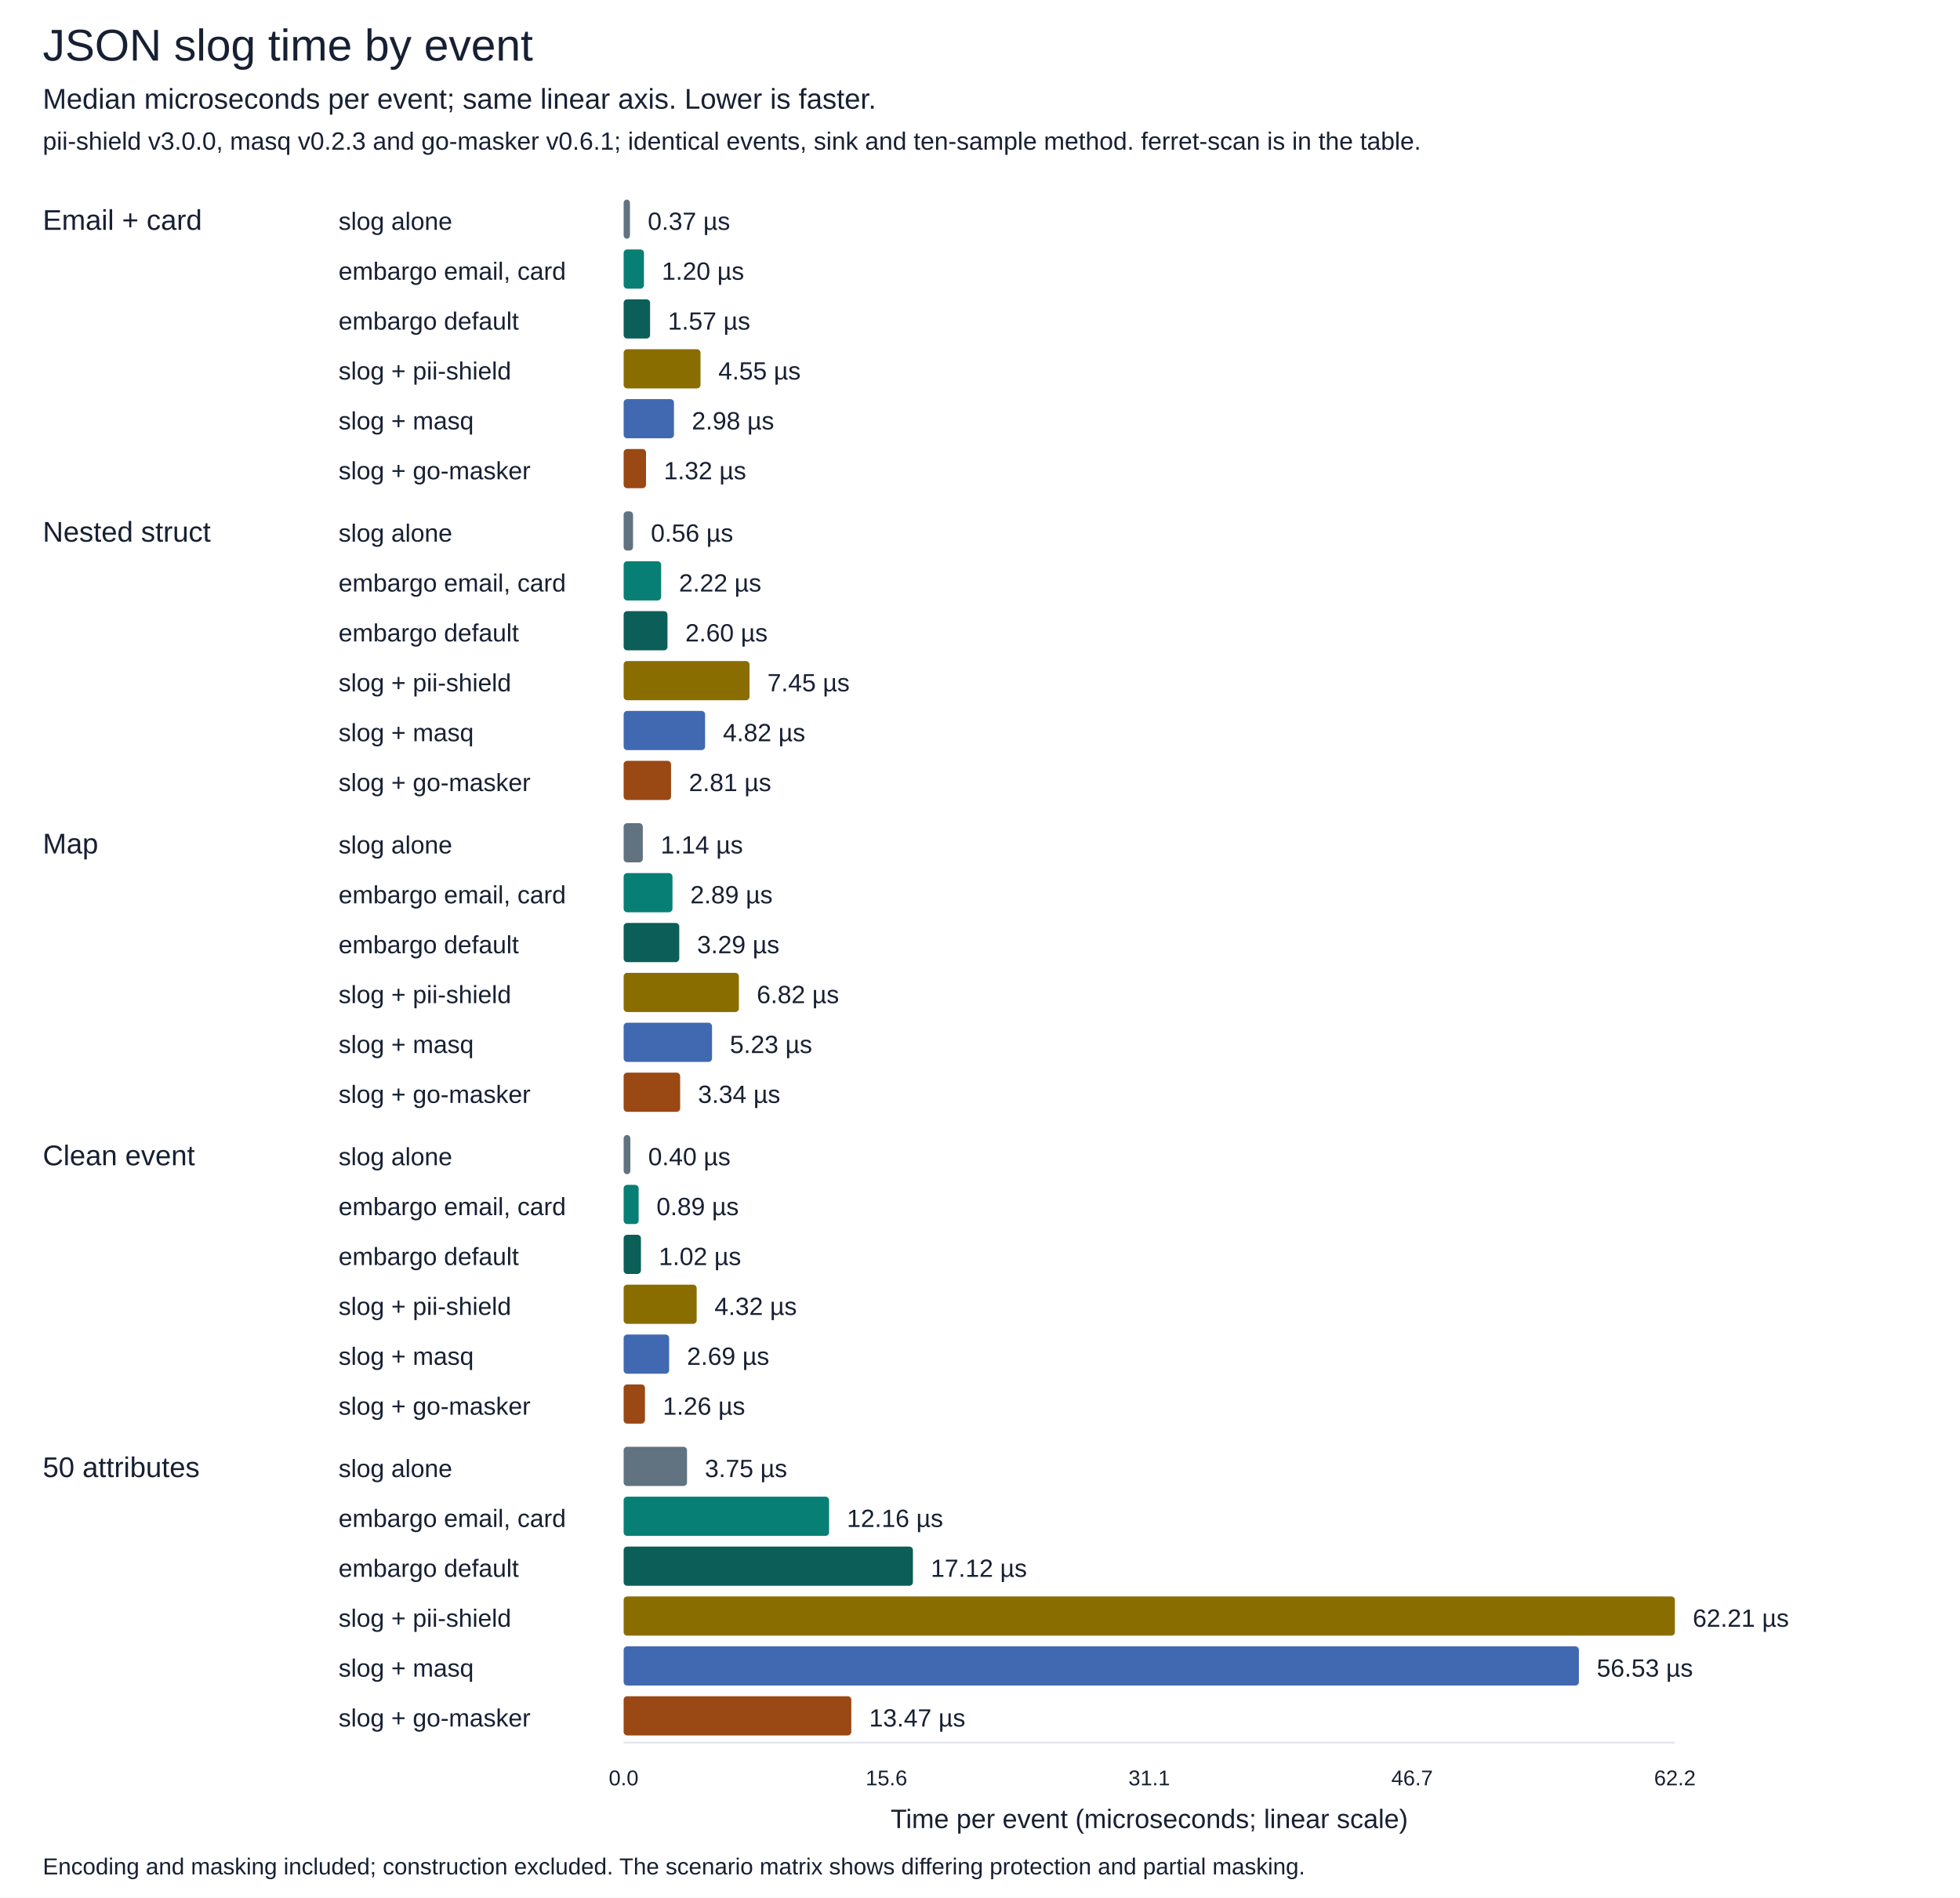
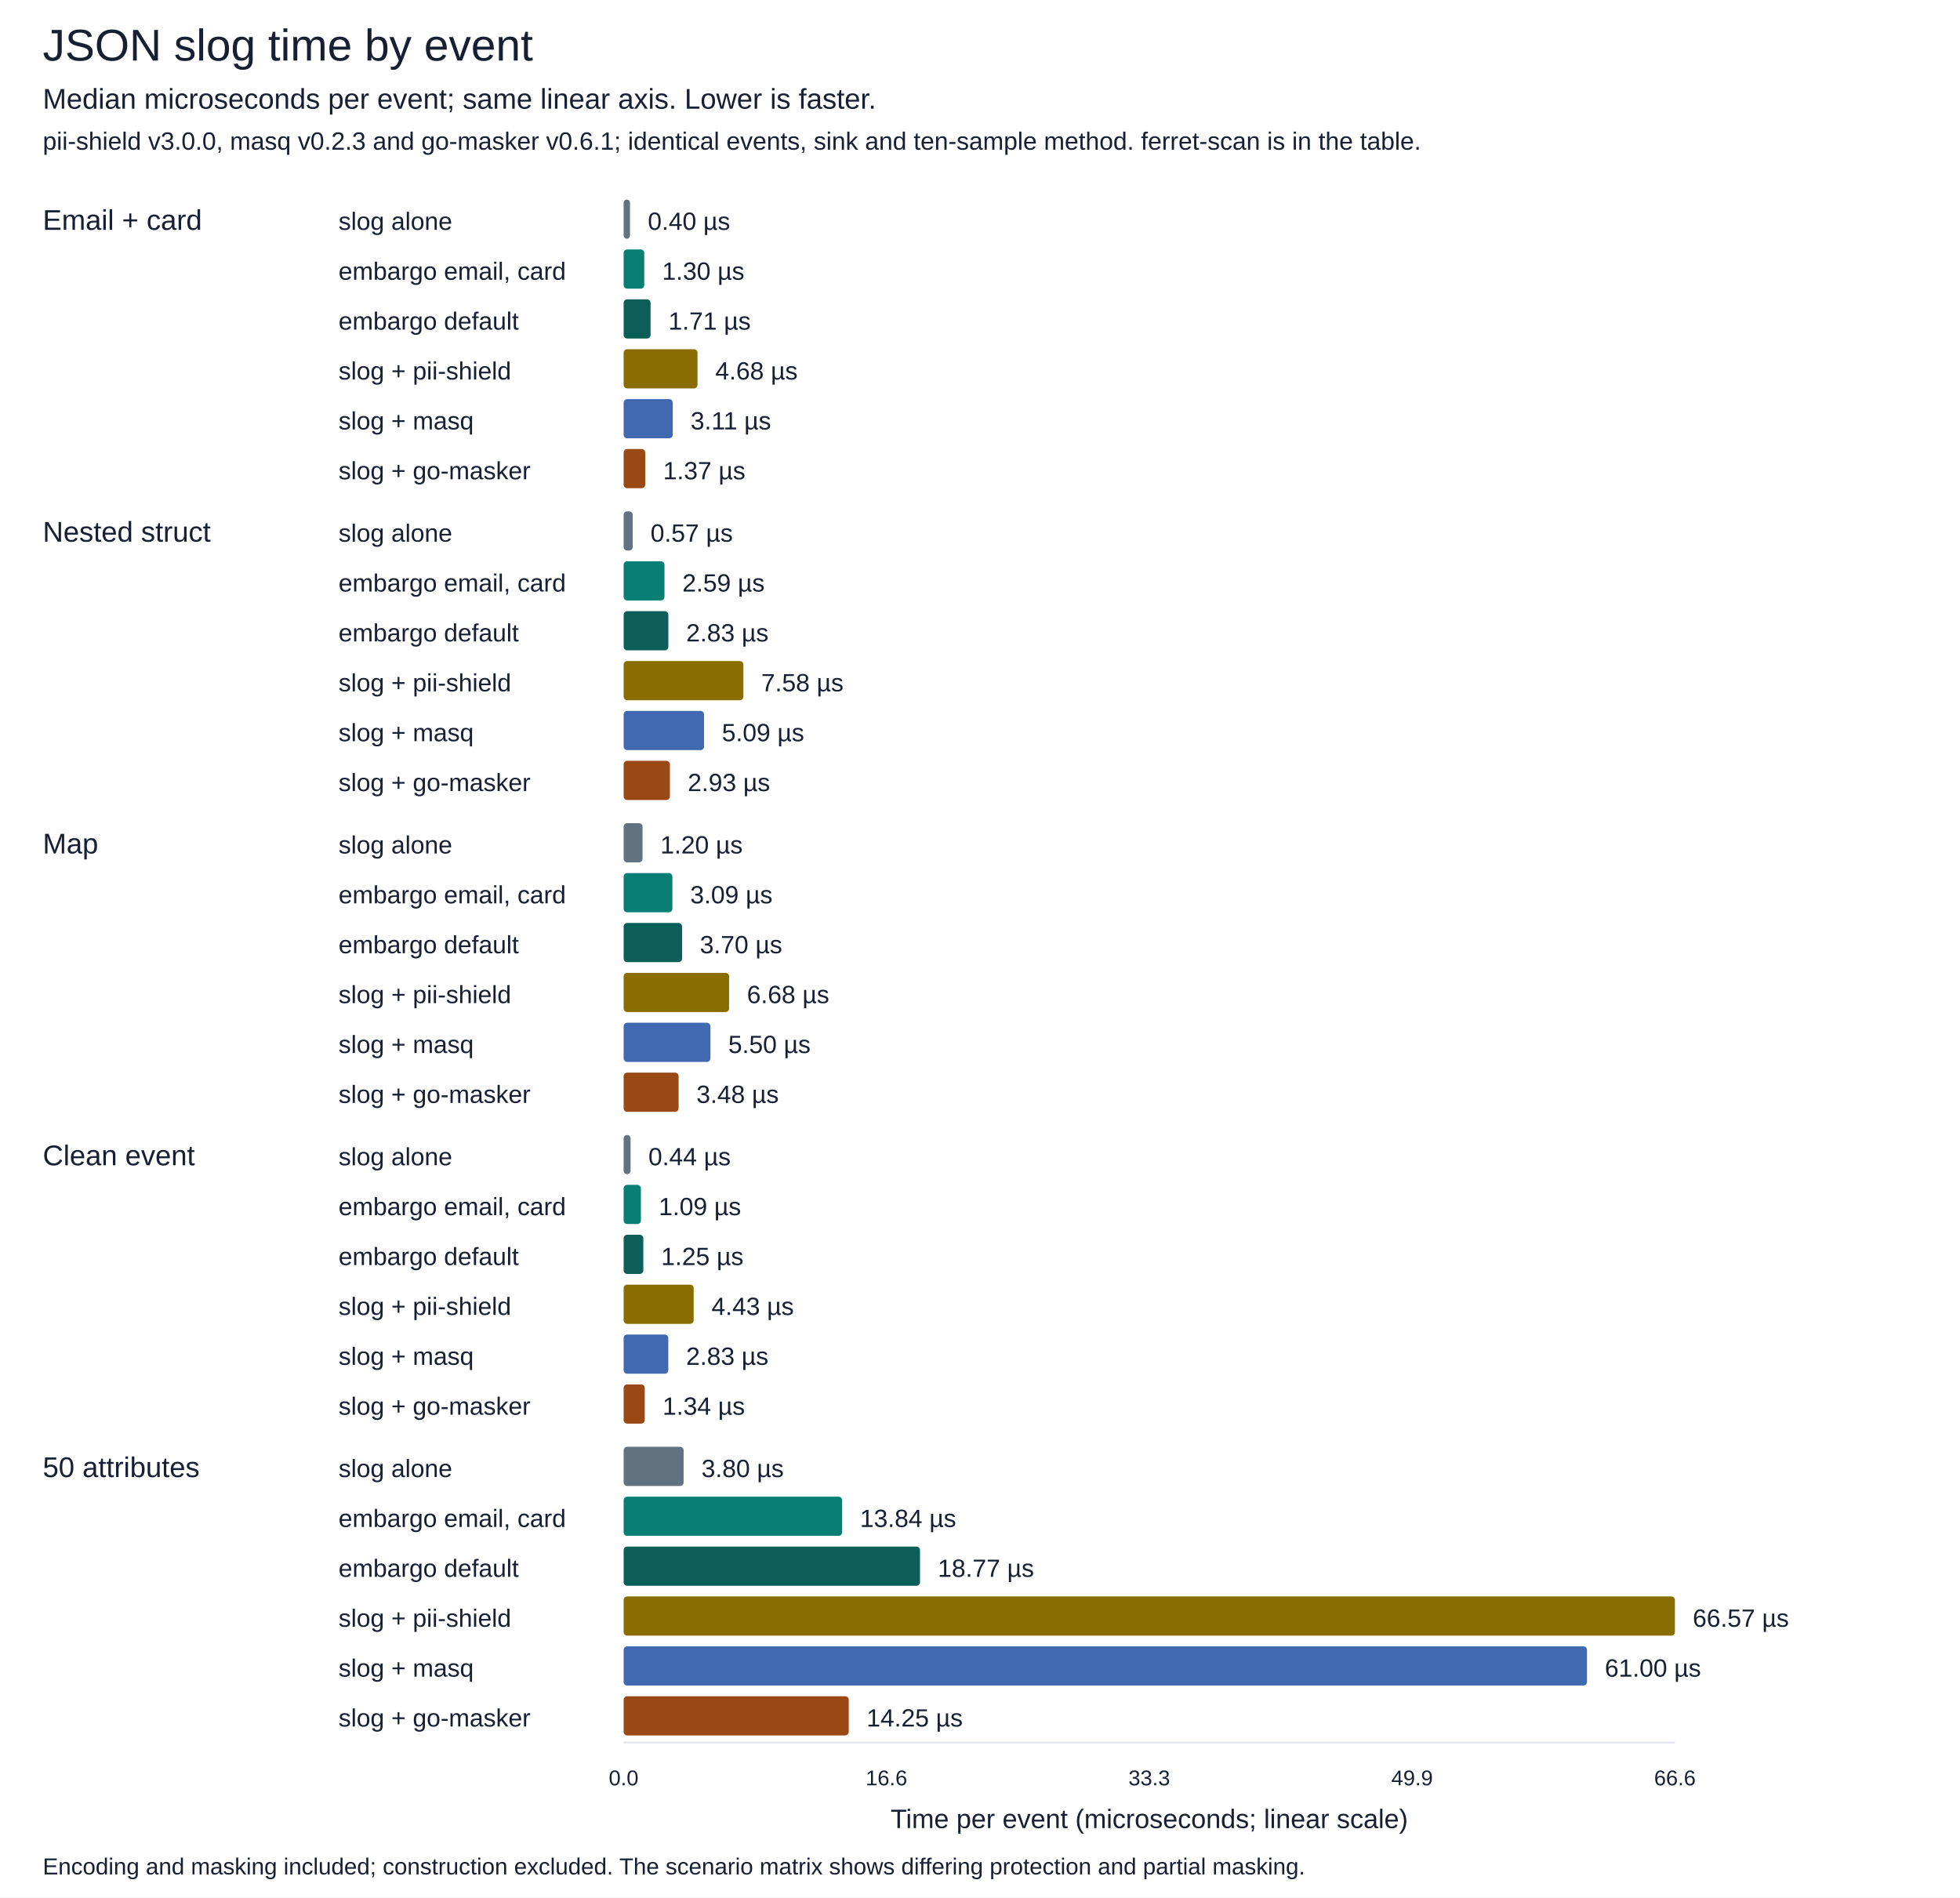
<svg xmlns="http://www.w3.org/2000/svg" width="1100" height="1065" viewBox="0 0 1100 1065" role="img">
  <rect width="100%" height="100%" fill="white" />
  <g font-family="Arial, sans-serif" font-size="15" fill="#172033">
    <text x="24" y="34" font-size="25" fill="#172033" text-anchor="start">JSON slog time by event</text>
    <text x="24" y="61" font-size="16" fill="#172033" text-anchor="start">Median microseconds per event; same linear axis. Lower is faster.</text>
    <text x="24" y="84" font-size="14" fill="#172033" text-anchor="start">pii-shield v3.0.0, masq v0.2.3 and go-masker v0.6.1; identical events, sink and ten-sample method. ferret-scan is in the table.</text>
    <text x="24" y="129" font-size="16" fill="#172033" text-anchor="start">Email + card</text>
    <text x="190" y="129" font-size="14" fill="#172033" text-anchor="start">slog alone</text>
-     <rect x="350" y="112" width="3.55" height="22" rx="2" fill="#617281" />
-     <text x="363.55" y="129" font-size="14" fill="#172033" text-anchor="start">0.37 µs</text>
+     <rect x="350" y="112" width="3.57" height="22" rx="2" fill="#617281" />
+     <text x="363.57" y="129" font-size="14" fill="#172033" text-anchor="start">0.40 µs</text>
    <text x="190" y="157" font-size="14" fill="#172033" text-anchor="start">embargo email, card</text>
-     <rect x="350" y="140" width="11.41" height="22" rx="2" fill="#087f75" />
-     <text x="371.41" y="157" font-size="14" fill="#172033" text-anchor="start">1.20 µs</text>
+     <rect x="350" y="140" width="11.57" height="22" rx="2" fill="#087f75" />
+     <text x="371.57" y="157" font-size="14" fill="#172033" text-anchor="start">1.30 µs</text>
    <text x="190" y="185" font-size="14" fill="#172033" text-anchor="start">embargo default</text>
-     <rect x="350" y="168" width="14.85" height="22" rx="2" fill="#0b5f58" />
-     <text x="374.85" y="185" font-size="14" fill="#172033" text-anchor="start">1.57 µs</text>
+     <rect x="350" y="168" width="15.12" height="22" rx="2" fill="#0b5f58" />
+     <text x="375.12" y="185" font-size="14" fill="#172033" text-anchor="start">1.71 µs</text>
    <text x="190" y="213" font-size="14" fill="#172033" text-anchor="start">slog + pii-shield</text>
-     <rect x="350" y="196" width="43.14" height="22" rx="2" fill="#8a6d00" />
-     <text x="403.14" y="213" font-size="14" fill="#172033" text-anchor="start">4.55 µs</text>
+     <rect x="350" y="196" width="41.46" height="22" rx="2" fill="#8a6d00" />
+     <text x="401.46" y="213" font-size="14" fill="#172033" text-anchor="start">4.68 µs</text>
    <text x="190" y="241" font-size="14" fill="#172033" text-anchor="start">slog + masq</text>
-     <rect x="350" y="224" width="28.25" height="22" rx="2" fill="#4169b1" />
-     <text x="388.25" y="241" font-size="14" fill="#172033" text-anchor="start">2.98 µs</text>
+     <rect x="350" y="224" width="27.57" height="22" rx="2" fill="#4169b1" />
+     <text x="387.57" y="241" font-size="14" fill="#172033" text-anchor="start">3.11 µs</text>
    <text x="190" y="269" font-size="14" fill="#172033" text-anchor="start">slog + go-masker</text>
-     <rect x="350" y="252" width="12.56" height="22" rx="2" fill="#9a4814" />
-     <text x="372.56" y="269" font-size="14" fill="#172033" text-anchor="start">1.32 µs</text>
+     <rect x="350" y="252" width="12.13" height="22" rx="2" fill="#9a4814" />
+     <text x="372.13" y="269" font-size="14" fill="#172033" text-anchor="start">1.37 µs</text>
    <text x="24" y="304" font-size="16" fill="#172033" text-anchor="start">Nested struct</text>
    <text x="190" y="304" font-size="14" fill="#172033" text-anchor="start">slog alone</text>
-     <rect x="350" y="287" width="5.28" height="22" rx="2" fill="#617281" />
-     <text x="365.28" y="304" font-size="14" fill="#172033" text-anchor="start">0.56 µs</text>
+     <rect x="350" y="287" width="5.09" height="22" rx="2" fill="#617281" />
+     <text x="365.09" y="304" font-size="14" fill="#172033" text-anchor="start">0.57 µs</text>
    <text x="190" y="332" font-size="14" fill="#172033" text-anchor="start">embargo email, card</text>
-     <rect x="350" y="315" width="21.06" height="22" rx="2" fill="#087f75" />
-     <text x="381.06" y="332" font-size="14" fill="#172033" text-anchor="start">2.22 µs</text>
+     <rect x="350" y="315" width="22.93" height="22" rx="2" fill="#087f75" />
+     <text x="382.93" y="332" font-size="14" fill="#172033" text-anchor="start">2.59 µs</text>
    <text x="190" y="360" font-size="14" fill="#172033" text-anchor="start">embargo default</text>
-     <rect x="350" y="343" width="24.61" height="22" rx="2" fill="#0b5f58" />
-     <text x="384.61" y="360" font-size="14" fill="#172033" text-anchor="start">2.60 µs</text>
+     <rect x="350" y="343" width="25.10" height="22" rx="2" fill="#0b5f58" />
+     <text x="385.1" y="360" font-size="14" fill="#172033" text-anchor="start">2.83 µs</text>
    <text x="190" y="388" font-size="14" fill="#172033" text-anchor="start">slog + pii-shield</text>
-     <rect x="350" y="371" width="70.65" height="22" rx="2" fill="#8a6d00" />
-     <text x="430.65" y="388" font-size="14" fill="#172033" text-anchor="start">7.45 µs</text>
+     <rect x="350" y="371" width="67.20" height="22" rx="2" fill="#8a6d00" />
+     <text x="427.2" y="388" font-size="14" fill="#172033" text-anchor="start">7.58 µs</text>
    <text x="190" y="416" font-size="14" fill="#172033" text-anchor="start">slog + masq</text>
-     <rect x="350" y="399" width="45.72" height="22" rx="2" fill="#4169b1" />
-     <text x="405.72" y="416" font-size="14" fill="#172033" text-anchor="start">4.82 µs</text>
+     <rect x="350" y="399" width="45.14" height="22" rx="2" fill="#4169b1" />
+     <text x="405.14" y="416" font-size="14" fill="#172033" text-anchor="start">5.09 µs</text>
    <text x="190" y="444" font-size="14" fill="#172033" text-anchor="start">slog + go-masker</text>
-     <rect x="350" y="427" width="26.62" height="22" rx="2" fill="#9a4814" />
-     <text x="386.62" y="444" font-size="14" fill="#172033" text-anchor="start">2.81 µs</text>
+     <rect x="350" y="427" width="25.97" height="22" rx="2" fill="#9a4814" />
+     <text x="385.97" y="444" font-size="14" fill="#172033" text-anchor="start">2.93 µs</text>
    <text x="24" y="479" font-size="16" fill="#172033" text-anchor="start">Map</text>
    <text x="190" y="479" font-size="14" fill="#172033" text-anchor="start">slog alone</text>
-     <rect x="350" y="462" width="10.76" height="22" rx="2" fill="#617281" />
-     <text x="370.76" y="479" font-size="14" fill="#172033" text-anchor="start">1.14 µs</text>
+     <rect x="350" y="462" width="10.61" height="22" rx="2" fill="#617281" />
+     <text x="370.61" y="479" font-size="14" fill="#172033" text-anchor="start">1.20 µs</text>
    <text x="190" y="507" font-size="14" fill="#172033" text-anchor="start">embargo email, card</text>
-     <rect x="350" y="490" width="27.41" height="22" rx="2" fill="#087f75" />
-     <text x="387.41" y="507" font-size="14" fill="#172033" text-anchor="start">2.89 µs</text>
+     <rect x="350" y="490" width="27.36" height="22" rx="2" fill="#087f75" />
+     <text x="387.36" y="507" font-size="14" fill="#172033" text-anchor="start">3.09 µs</text>
    <text x="190" y="535" font-size="14" fill="#172033" text-anchor="start">embargo default</text>
-     <rect x="350" y="518" width="31.22" height="22" rx="2" fill="#0b5f58" />
-     <text x="391.22" y="535" font-size="14" fill="#172033" text-anchor="start">3.29 µs</text>
+     <rect x="350" y="518" width="32.81" height="22" rx="2" fill="#0b5f58" />
+     <text x="392.81" y="535" font-size="14" fill="#172033" text-anchor="start">3.70 µs</text>
    <text x="190" y="563" font-size="14" fill="#172033" text-anchor="start">slog + pii-shield</text>
-     <rect x="350" y="546" width="64.69" height="22" rx="2" fill="#8a6d00" />
-     <text x="424.69" y="563" font-size="14" fill="#172033" text-anchor="start">6.82 µs</text>
+     <rect x="350" y="546" width="59.19" height="22" rx="2" fill="#8a6d00" />
+     <text x="419.19" y="563" font-size="14" fill="#172033" text-anchor="start">6.68 µs</text>
    <text x="190" y="591" font-size="14" fill="#172033" text-anchor="start">slog + masq</text>
-     <rect x="350" y="574" width="49.61" height="22" rx="2" fill="#4169b1" />
-     <text x="409.61" y="591" font-size="14" fill="#172033" text-anchor="start">5.23 µs</text>
+     <rect x="350" y="574" width="48.72" height="22" rx="2" fill="#4169b1" />
+     <text x="408.72" y="591" font-size="14" fill="#172033" text-anchor="start">5.50 µs</text>
    <text x="190" y="619" font-size="14" fill="#172033" text-anchor="start">slog + go-masker</text>
-     <rect x="350" y="602" width="31.72" height="22" rx="2" fill="#9a4814" />
-     <text x="391.72" y="619" font-size="14" fill="#172033" text-anchor="start">3.34 µs</text>
+     <rect x="350" y="602" width="30.85" height="22" rx="2" fill="#9a4814" />
+     <text x="390.85" y="619" font-size="14" fill="#172033" text-anchor="start">3.48 µs</text>
    <text x="24" y="654" font-size="16" fill="#172033" text-anchor="start">Clean event</text>
    <text x="190" y="654" font-size="14" fill="#172033" text-anchor="start">slog alone</text>
-     <rect x="350" y="637" width="3.77" height="22" rx="2" fill="#617281" />
-     <text x="363.77" y="654" font-size="14" fill="#172033" text-anchor="start">0.40 µs</text>
+     <rect x="350" y="637" width="3.89" height="22" rx="2" fill="#617281" />
+     <text x="363.89" y="654" font-size="14" fill="#172033" text-anchor="start">0.44 µs</text>
    <text x="190" y="682" font-size="14" fill="#172033" text-anchor="start">embargo email, card</text>
-     <rect x="350" y="665" width="8.43" height="22" rx="2" fill="#087f75" />
-     <text x="368.43" y="682" font-size="14" fill="#172033" text-anchor="start">0.89 µs</text>
+     <rect x="350" y="665" width="9.69" height="22" rx="2" fill="#087f75" />
+     <text x="369.69" y="682" font-size="14" fill="#172033" text-anchor="start">1.09 µs</text>
    <text x="190" y="710" font-size="14" fill="#172033" text-anchor="start">embargo default</text>
-     <rect x="350" y="693" width="9.72" height="22" rx="2" fill="#0b5f58" />
-     <text x="369.72" y="710" font-size="14" fill="#172033" text-anchor="start">1.02 µs</text>
+     <rect x="350" y="693" width="11.05" height="22" rx="2" fill="#0b5f58" />
+     <text x="371.05" y="710" font-size="14" fill="#172033" text-anchor="start">1.25 µs</text>
    <text x="190" y="738" font-size="14" fill="#172033" text-anchor="start">slog + pii-shield</text>
-     <rect x="350" y="721" width="40.99" height="22" rx="2" fill="#8a6d00" />
-     <text x="400.99" y="738" font-size="14" fill="#172033" text-anchor="start">4.32 µs</text>
+     <rect x="350" y="721" width="39.31" height="22" rx="2" fill="#8a6d00" />
+     <text x="399.31" y="738" font-size="14" fill="#172033" text-anchor="start">4.43 µs</text>
    <text x="190" y="766" font-size="14" fill="#172033" text-anchor="start">slog + masq</text>
-     <rect x="350" y="749" width="25.53" height="22" rx="2" fill="#4169b1" />
-     <text x="385.53" y="766" font-size="14" fill="#172033" text-anchor="start">2.69 µs</text>
+     <rect x="350" y="749" width="25.06" height="22" rx="2" fill="#4169b1" />
+     <text x="385.06" y="766" font-size="14" fill="#172033" text-anchor="start">2.83 µs</text>
    <text x="190" y="794" font-size="14" fill="#172033" text-anchor="start">slog + go-masker</text>
-     <rect x="350" y="777" width="11.97" height="22" rx="2" fill="#9a4814" />
-     <text x="371.97" y="794" font-size="14" fill="#172033" text-anchor="start">1.26 µs</text>
+     <rect x="350" y="777" width="11.85" height="22" rx="2" fill="#9a4814" />
+     <text x="371.85" y="794" font-size="14" fill="#172033" text-anchor="start">1.34 µs</text>
    <text x="24" y="829" font-size="16" fill="#172033" text-anchor="start">50 attributes</text>
    <text x="190" y="829" font-size="14" fill="#172033" text-anchor="start">slog alone</text>
-     <rect x="350" y="812" width="35.57" height="22" rx="2" fill="#617281" />
-     <text x="395.57" y="829" font-size="14" fill="#172033" text-anchor="start">3.75 µs</text>
+     <rect x="350" y="812" width="33.67" height="22" rx="2" fill="#617281" />
+     <text x="393.67" y="829" font-size="14" fill="#172033" text-anchor="start">3.80 µs</text>
    <text x="190" y="857" font-size="14" fill="#172033" text-anchor="start">embargo email, card</text>
-     <rect x="350" y="840" width="115.30" height="22" rx="2" fill="#087f75" />
-     <text x="475.3" y="857" font-size="14" fill="#172033" text-anchor="start">12.16 µs</text>
+     <rect x="350" y="840" width="122.63" height="22" rx="2" fill="#087f75" />
+     <text x="482.63" y="857" font-size="14" fill="#172033" text-anchor="start">13.84 µs</text>
    <text x="190" y="885" font-size="14" fill="#172033" text-anchor="start">embargo default</text>
-     <rect x="350" y="868" width="162.36" height="22" rx="2" fill="#0b5f58" />
-     <text x="522.36" y="885" font-size="14" fill="#172033" text-anchor="start">17.12 µs</text>
+     <rect x="350" y="868" width="166.33" height="22" rx="2" fill="#0b5f58" />
+     <text x="526.33" y="885" font-size="14" fill="#172033" text-anchor="start">18.77 µs</text>
    <text x="190" y="913" font-size="14" fill="#172033" text-anchor="start">slog + pii-shield</text>
    <rect x="350" y="896" width="590.00" height="22" rx="2" fill="#8a6d00" />
-     <text x="950.0" y="913" font-size="14" fill="#172033" text-anchor="start">62.21 µs</text>
+     <text x="950.0" y="913" font-size="14" fill="#172033" text-anchor="start">66.57 µs</text>
    <text x="190" y="941" font-size="14" fill="#172033" text-anchor="start">slog + masq</text>
-     <rect x="350" y="924" width="536.12" height="22" rx="2" fill="#4169b1" />
-     <text x="896.12" y="941" font-size="14" fill="#172033" text-anchor="start">56.53 µs</text>
+     <rect x="350" y="924" width="540.65" height="22" rx="2" fill="#4169b1" />
+     <text x="900.65" y="941" font-size="14" fill="#172033" text-anchor="start">61.00 µs</text>
    <text x="190" y="969" font-size="14" fill="#172033" text-anchor="start">slog + go-masker</text>
-     <rect x="350" y="952" width="127.78" height="22" rx="2" fill="#9a4814" />
-     <text x="487.78" y="969" font-size="14" fill="#172033" text-anchor="start">13.47 µs</text>
+     <rect x="350" y="952" width="126.33" height="22" rx="2" fill="#9a4814" />
+     <text x="486.33" y="969" font-size="14" fill="#172033" text-anchor="start">14.25 µs</text>
    <path d="M350,978 L940,978" stroke="#e1e5ec" />
    <text x="350.0" y="1002" font-size="12" fill="#172033" text-anchor="middle">0.0</text>
-     <text x="497.5" y="1002" font-size="12" fill="#172033" text-anchor="middle">15.6</text>
-     <text x="645.0" y="1002" font-size="12" fill="#172033" text-anchor="middle">31.1</text>
-     <text x="792.5" y="1002" font-size="12" fill="#172033" text-anchor="middle">46.7</text>
-     <text x="940.0" y="1002" font-size="12" fill="#172033" text-anchor="middle">62.2</text>
+     <text x="497.5" y="1002" font-size="12" fill="#172033" text-anchor="middle">16.6</text>
+     <text x="645.0" y="1002" font-size="12" fill="#172033" text-anchor="middle">33.3</text>
+     <text x="792.5" y="1002" font-size="12" fill="#172033" text-anchor="middle">49.9</text>
+     <text x="940.0" y="1002" font-size="12" fill="#172033" text-anchor="middle">66.6</text>
    <text x="645" y="1026" font-size="15" fill="#172033" text-anchor="middle">Time per event (microseconds; linear scale)</text>
    <text x="24" y="1052" font-size="13" fill="#172033" text-anchor="start">Encoding and masking included; construction excluded. The scenario matrix shows differing protection and partial masking.</text>
  </g>
</svg>
